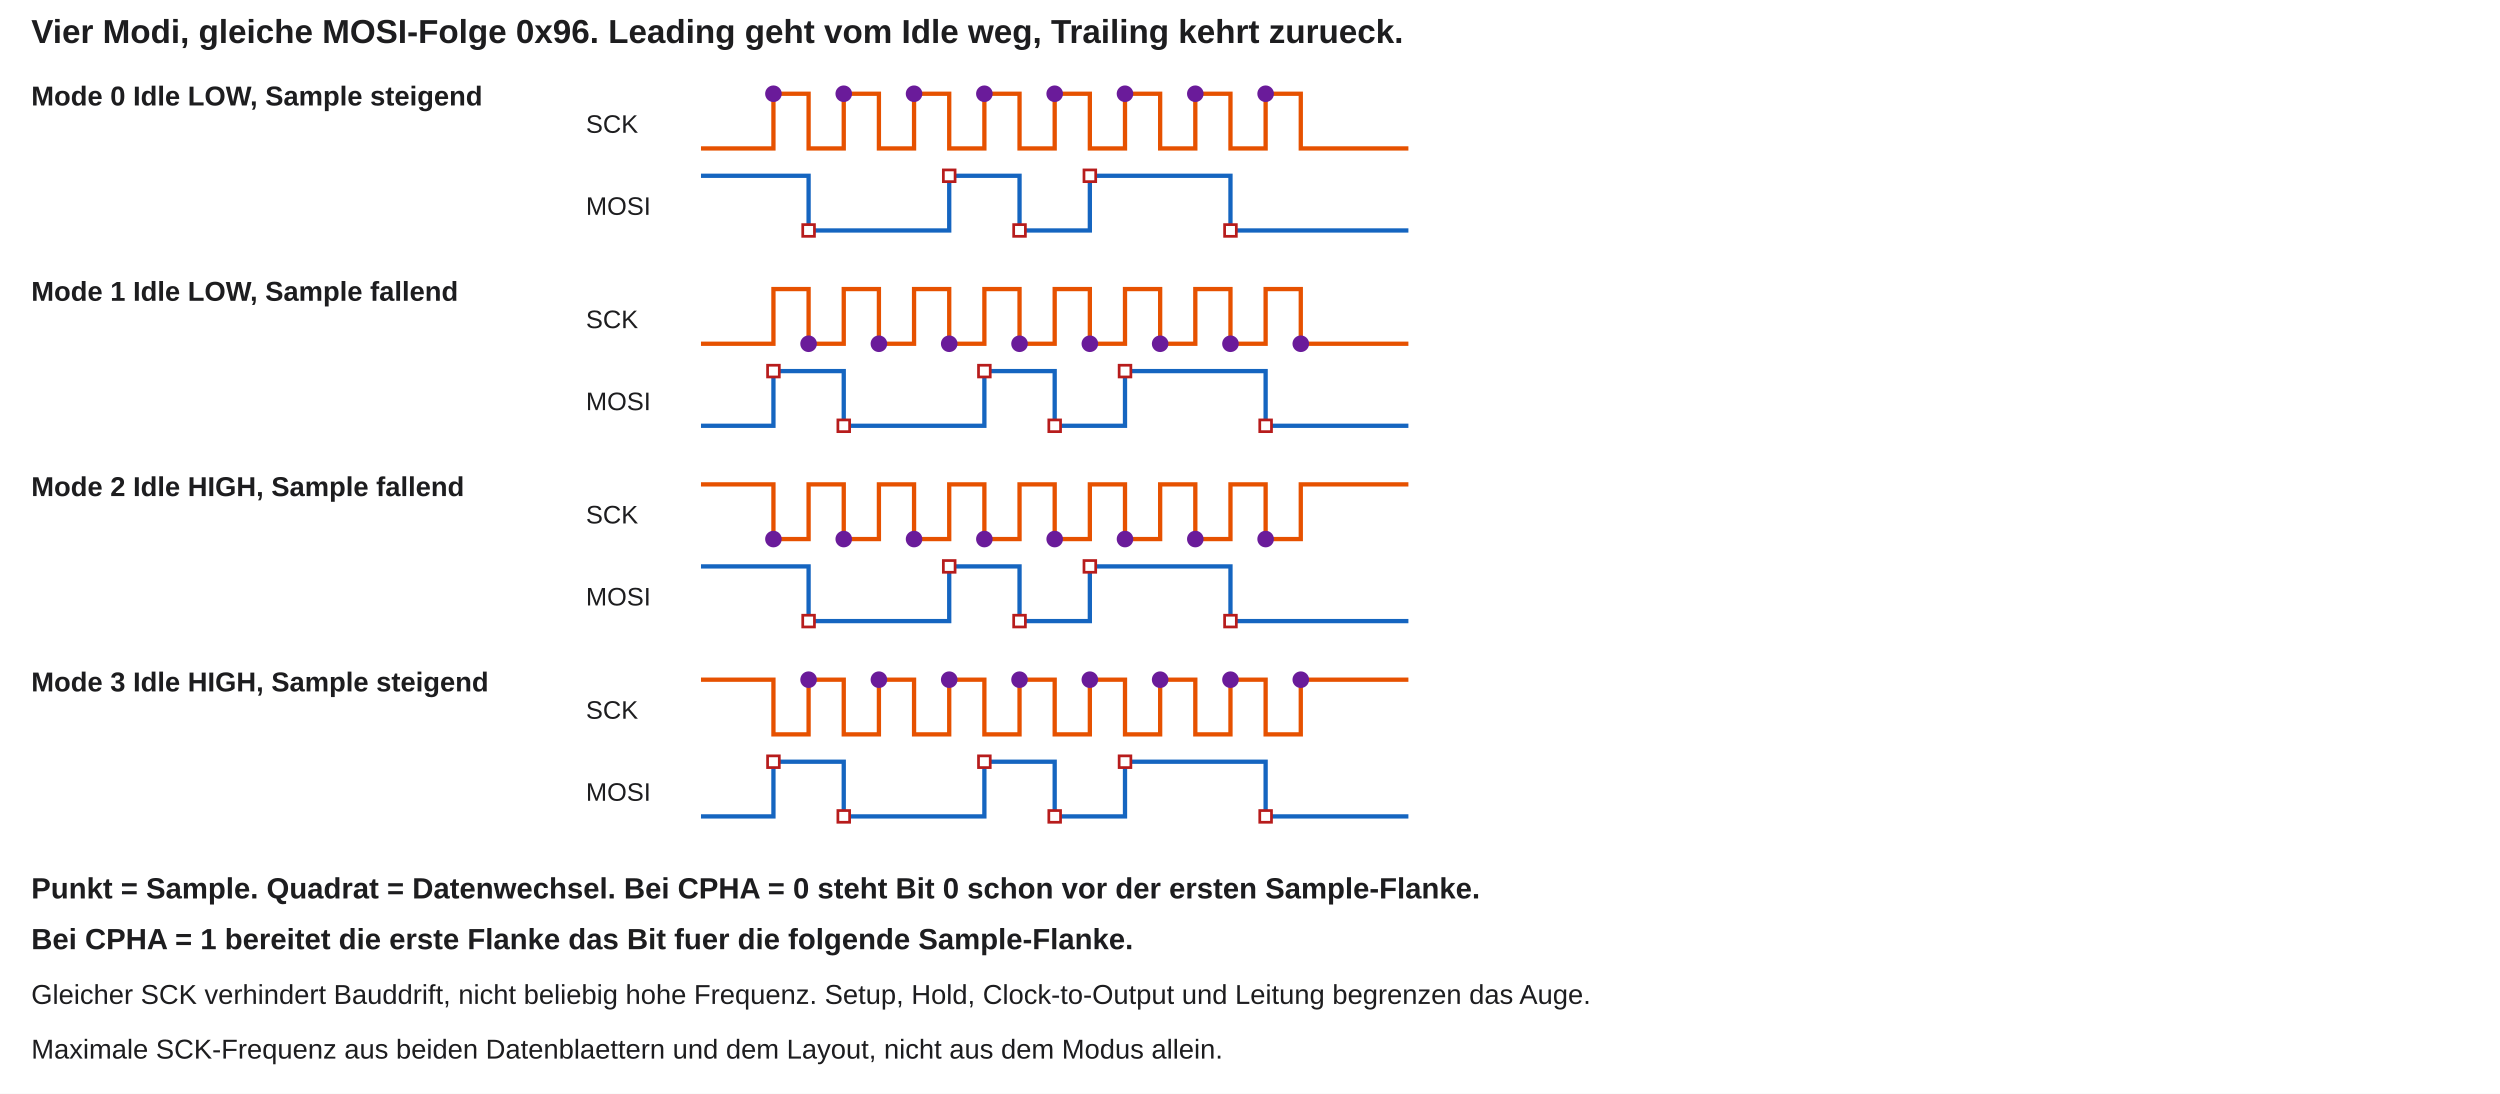
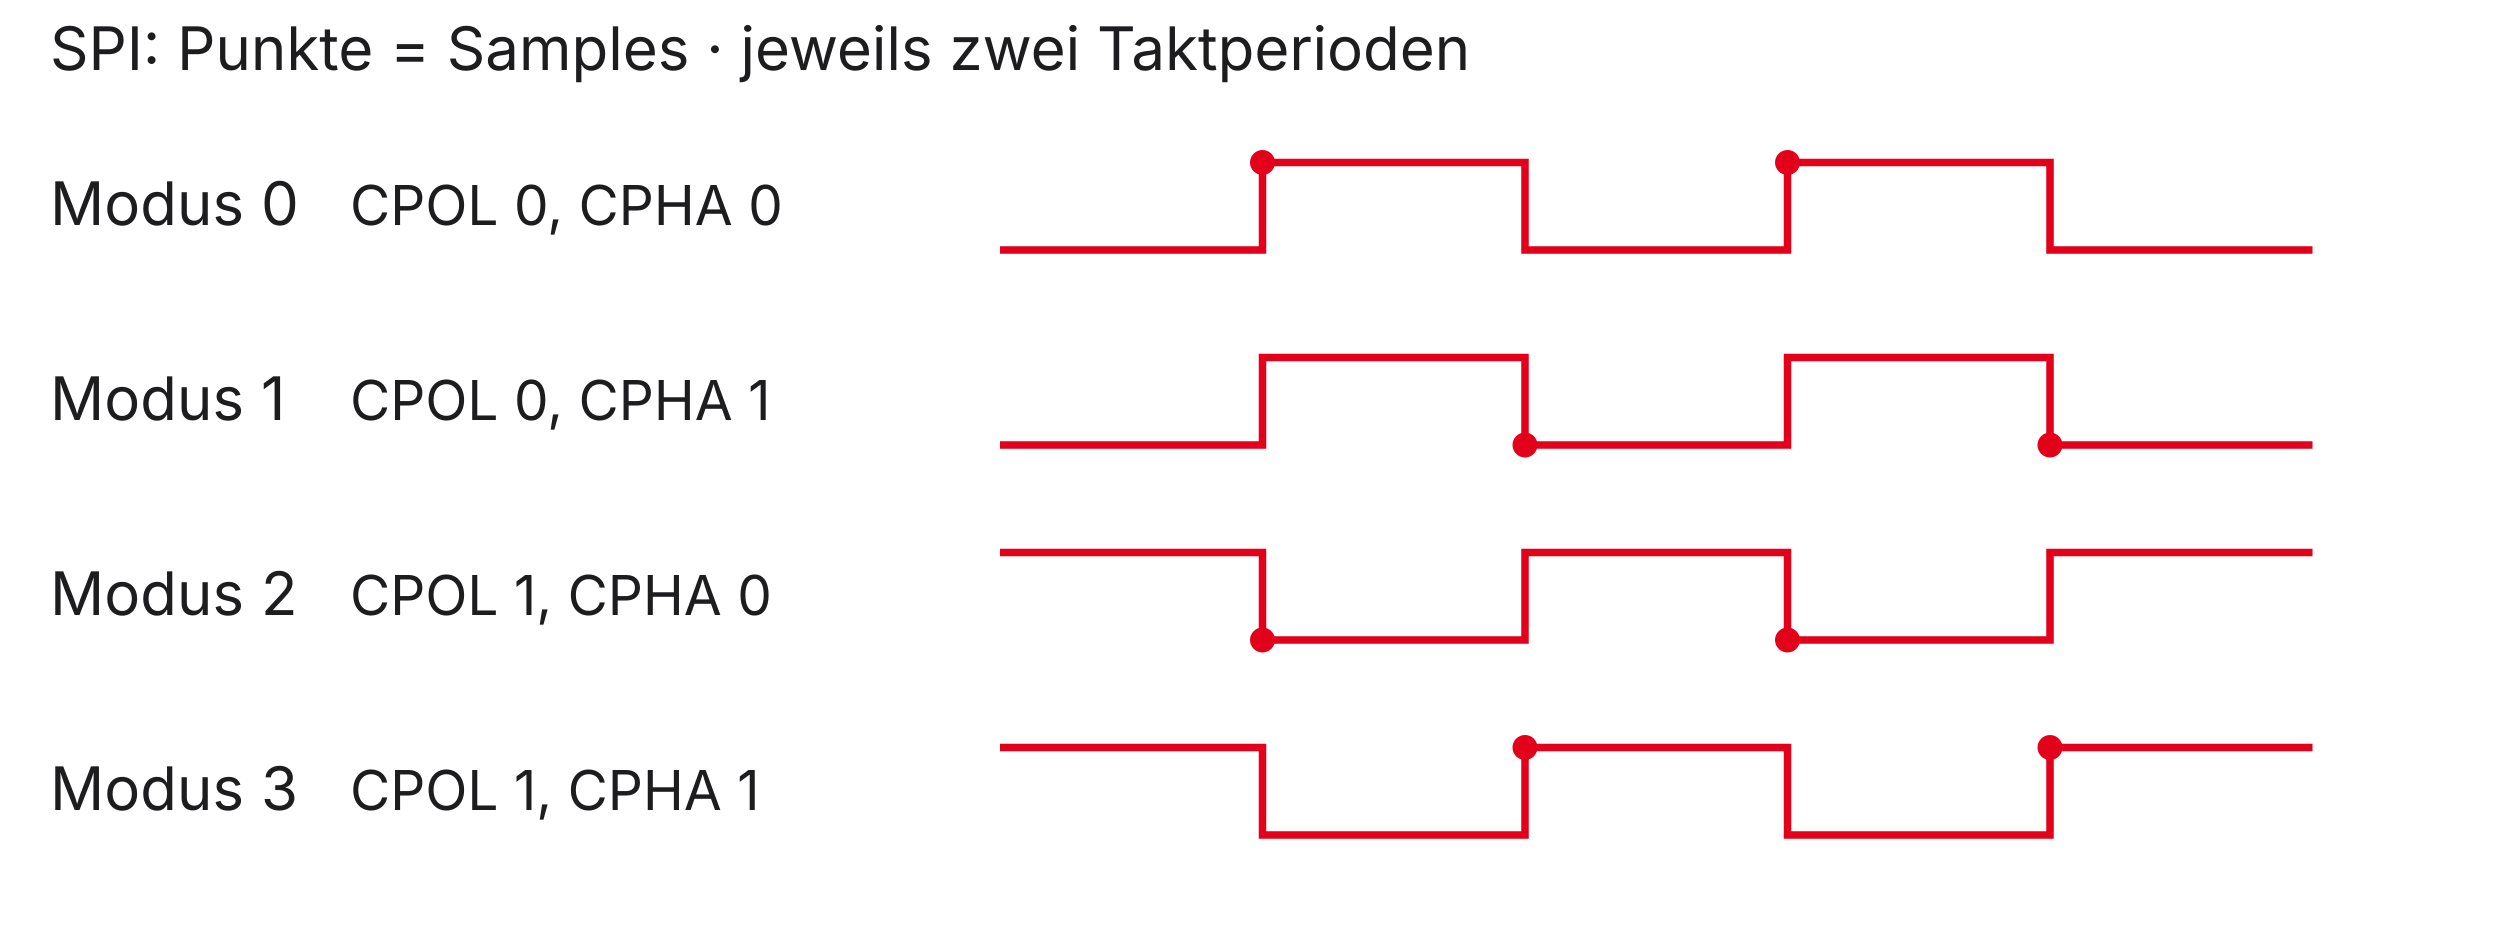
- <svg xmlns="http://www.w3.org/2000/svg" viewBox="0 0 1280 560" width="1280" height="560">
-   <rect width="1280" height="560" fill="#fff" />
-   <style>text{font-family:Arial,Helvetica,sans-serif;fill:#1D1D1F}</style>
-   <text x="16" y="22" font-size="17" font-weight="600" fill="#1D1D1F" text-anchor="start">Vier Modi, gleiche MOSI-Folge 0x96. Leading geht vom Idle weg, Trailing kehrt zurueck.</text>
-   <text x="16" y="54" font-size="14" font-weight="600" fill="#1D1D1F" text-anchor="start">Mode 0  Idle LOW, Sample steigend</text>
-   <polyline points="360.0,76.0 378.0,76.0 378.0,76.0 396.0,76.0 396.0,48.0 414.0,48.0 414.0,76.0 432.0,76.0 432.0,48.0 450.0,48.0 450.0,76.0 468.0,76.0 468.0,48.0 486.0,48.0 486.0,76.0 504.0,76.0 504.0,48.0 522.0,48.0 522.0,76.0 540.0,76.0 540.0,48.0 558.0,48.0 558.0,76.0 576.0,76.0 576.0,48.0 594.0,48.0 594.0,76.0 612.0,76.0 612.0,48.0 630.0,48.0 630.0,76.0 648.0,76.0 648.0,48.0 666.0,48.0 666.0,76.0 684.0,76.0 684.0,76.0 702.0,76.0 702.0,76.0 720.0,76.0" fill="none" stroke="#E65100" stroke-width="2.2" stroke-linejoin="miter" stroke-linecap="square" />
-   <polyline points="360.0,90.0 378.0,90.0 378.0,90.0 396.0,90.0 396.0,90.0 414.0,90.0 414.0,118.0 432.0,118.0 432.0,118.0 450.0,118.0 450.0,118.0 468.0,118.0 468.0,118.0 486.0,118.0 486.0,90.0 504.0,90.0 504.0,90.0 522.0,90.0 522.0,118.0 540.0,118.0 540.0,118.0 558.0,118.0 558.0,90.0 576.0,90.0 576.0,90.0 594.0,90.0 594.0,90.0 612.0,90.0 612.0,90.0 630.0,90.0 630.0,118.0 648.0,118.0 648.0,118.0 666.0,118.0 666.0,118.0 684.0,118.0 684.0,118.0 702.0,118.0 702.0,118.0 720.0,118.0" fill="none" stroke="#1565C0" stroke-width="2.2" stroke-linejoin="miter" stroke-linecap="square" />
-   <text x="300" y="68" font-size="13" font-weight="400" fill="#E65100" text-anchor="start">SCK</text>
-   <text x="300" y="110" font-size="13" font-weight="400" fill="#1565C0" text-anchor="start">MOSI</text>
-   <circle cx="396.0" cy="48.0" r="3.5" fill="#6A1B9A" stroke="#6A1B9A" stroke-width="1.5" />
-   <circle cx="432.0" cy="48.0" r="3.5" fill="#6A1B9A" stroke="#6A1B9A" stroke-width="1.5" />
-   <circle cx="468.0" cy="48.0" r="3.5" fill="#6A1B9A" stroke="#6A1B9A" stroke-width="1.5" />
-   <circle cx="504.0" cy="48.0" r="3.5" fill="#6A1B9A" stroke="#6A1B9A" stroke-width="1.5" />
-   <circle cx="540.0" cy="48.0" r="3.5" fill="#6A1B9A" stroke="#6A1B9A" stroke-width="1.5" />
-   <circle cx="576.0" cy="48.0" r="3.5" fill="#6A1B9A" stroke="#6A1B9A" stroke-width="1.5" />
-   <circle cx="612.0" cy="48.0" r="3.5" fill="#6A1B9A" stroke="#6A1B9A" stroke-width="1.5" />
-   <circle cx="648.0" cy="48.0" r="3.5" fill="#6A1B9A" stroke="#6A1B9A" stroke-width="1.5" />
-   <rect x="411" y="115" width="6" height="6" fill="#fff" stroke="#B71C1C" stroke-width="1.4" />
-   <rect x="483" y="87" width="6" height="6" fill="#fff" stroke="#B71C1C" stroke-width="1.4" />
-   <rect x="519" y="115" width="6" height="6" fill="#fff" stroke="#B71C1C" stroke-width="1.4" />
-   <rect x="555" y="87" width="6" height="6" fill="#fff" stroke="#B71C1C" stroke-width="1.4" />
-   <rect x="627" y="115" width="6" height="6" fill="#fff" stroke="#B71C1C" stroke-width="1.4" />
-   <text x="16" y="154" font-size="14" font-weight="600" fill="#1D1D1F" text-anchor="start">Mode 1  Idle LOW, Sample fallend</text>
-   <polyline points="360.0,176.0 378.0,176.0 378.0,176.0 396.0,176.0 396.0,148.0 414.0,148.0 414.0,176.0 432.0,176.0 432.0,148.0 450.0,148.0 450.0,176.0 468.0,176.0 468.0,148.0 486.0,148.0 486.0,176.0 504.0,176.0 504.0,148.0 522.0,148.0 522.0,176.0 540.0,176.0 540.0,148.0 558.0,148.0 558.0,176.0 576.0,176.0 576.0,148.0 594.0,148.0 594.0,176.0 612.0,176.0 612.0,148.0 630.0,148.0 630.0,176.0 648.0,176.0 648.0,148.0 666.0,148.0 666.0,176.0 684.0,176.0 684.0,176.0 702.0,176.0 702.0,176.0 720.0,176.0" fill="none" stroke="#E65100" stroke-width="2.2" stroke-linejoin="miter" stroke-linecap="square" />
-   <polyline points="360.0,218.0 378.0,218.0 378.0,218.0 396.0,218.0 396.0,190.0 414.0,190.0 414.0,190.0 432.0,190.0 432.0,218.0 450.0,218.0 450.0,218.0 468.0,218.0 468.0,218.0 486.0,218.0 486.0,218.0 504.0,218.0 504.0,190.0 522.0,190.0 522.0,190.0 540.0,190.0 540.0,218.0 558.0,218.0 558.0,218.0 576.0,218.0 576.0,190.0 594.0,190.0 594.0,190.0 612.0,190.0 612.0,190.0 630.0,190.0 630.0,190.0 648.0,190.0 648.0,218.0 666.0,218.0 666.0,218.0 684.0,218.0 684.0,218.0 702.0,218.0 702.0,218.0 720.0,218.0" fill="none" stroke="#1565C0" stroke-width="2.2" stroke-linejoin="miter" stroke-linecap="square" />
-   <text x="300" y="168" font-size="13" font-weight="400" fill="#E65100" text-anchor="start">SCK</text>
-   <text x="300" y="210" font-size="13" font-weight="400" fill="#1565C0" text-anchor="start">MOSI</text>
-   <circle cx="414.0" cy="176.0" r="3.5" fill="#6A1B9A" stroke="#6A1B9A" stroke-width="1.5" />
-   <circle cx="450.0" cy="176.0" r="3.5" fill="#6A1B9A" stroke="#6A1B9A" stroke-width="1.5" />
-   <circle cx="486.0" cy="176.0" r="3.5" fill="#6A1B9A" stroke="#6A1B9A" stroke-width="1.5" />
-   <circle cx="522.0" cy="176.0" r="3.5" fill="#6A1B9A" stroke="#6A1B9A" stroke-width="1.5" />
-   <circle cx="558.0" cy="176.0" r="3.5" fill="#6A1B9A" stroke="#6A1B9A" stroke-width="1.5" />
-   <circle cx="594.0" cy="176.0" r="3.5" fill="#6A1B9A" stroke="#6A1B9A" stroke-width="1.5" />
-   <circle cx="630.0" cy="176.0" r="3.5" fill="#6A1B9A" stroke="#6A1B9A" stroke-width="1.5" />
-   <circle cx="666.0" cy="176.0" r="3.5" fill="#6A1B9A" stroke="#6A1B9A" stroke-width="1.5" />
-   <rect x="393" y="187" width="6" height="6" fill="#fff" stroke="#B71C1C" stroke-width="1.4" />
-   <rect x="429" y="215" width="6" height="6" fill="#fff" stroke="#B71C1C" stroke-width="1.4" />
-   <rect x="501" y="187" width="6" height="6" fill="#fff" stroke="#B71C1C" stroke-width="1.4" />
-   <rect x="537" y="215" width="6" height="6" fill="#fff" stroke="#B71C1C" stroke-width="1.4" />
-   <rect x="573" y="187" width="6" height="6" fill="#fff" stroke="#B71C1C" stroke-width="1.4" />
-   <rect x="645" y="215" width="6" height="6" fill="#fff" stroke="#B71C1C" stroke-width="1.4" />
-   <text x="16" y="254" font-size="14" font-weight="600" fill="#1D1D1F" text-anchor="start">Mode 2  Idle HIGH, Sample fallend</text>
-   <polyline points="360.0,248.0 378.0,248.0 378.0,248.0 396.0,248.0 396.0,276.0 414.0,276.0 414.0,248.0 432.0,248.0 432.0,276.0 450.0,276.0 450.0,248.0 468.0,248.0 468.0,276.0 486.0,276.0 486.0,248.0 504.0,248.0 504.0,276.0 522.0,276.0 522.0,248.0 540.0,248.0 540.0,276.0 558.0,276.0 558.0,248.0 576.0,248.0 576.0,276.0 594.0,276.0 594.0,248.0 612.0,248.0 612.0,276.0 630.0,276.0 630.0,248.0 648.0,248.0 648.0,276.0 666.0,276.0 666.0,248.0 684.0,248.0 684.0,248.0 702.0,248.0 702.0,248.0 720.0,248.0" fill="none" stroke="#E65100" stroke-width="2.2" stroke-linejoin="miter" stroke-linecap="square" />
-   <polyline points="360.0,290.0 378.0,290.0 378.0,290.0 396.0,290.0 396.0,290.0 414.0,290.0 414.0,318.0 432.0,318.0 432.0,318.0 450.0,318.0 450.0,318.0 468.0,318.0 468.0,318.0 486.0,318.0 486.0,290.0 504.0,290.0 504.0,290.0 522.0,290.0 522.0,318.0 540.0,318.0 540.0,318.0 558.0,318.0 558.0,290.0 576.0,290.0 576.0,290.0 594.0,290.0 594.0,290.0 612.0,290.0 612.0,290.0 630.0,290.0 630.0,318.0 648.0,318.0 648.0,318.0 666.0,318.0 666.0,318.0 684.0,318.0 684.0,318.0 702.0,318.0 702.0,318.0 720.0,318.0" fill="none" stroke="#1565C0" stroke-width="2.2" stroke-linejoin="miter" stroke-linecap="square" />
-   <text x="300" y="268" font-size="13" font-weight="400" fill="#E65100" text-anchor="start">SCK</text>
-   <text x="300" y="310" font-size="13" font-weight="400" fill="#1565C0" text-anchor="start">MOSI</text>
-   <circle cx="396.0" cy="276.0" r="3.5" fill="#6A1B9A" stroke="#6A1B9A" stroke-width="1.5" />
-   <circle cx="432.0" cy="276.0" r="3.5" fill="#6A1B9A" stroke="#6A1B9A" stroke-width="1.5" />
-   <circle cx="468.0" cy="276.0" r="3.5" fill="#6A1B9A" stroke="#6A1B9A" stroke-width="1.5" />
-   <circle cx="504.0" cy="276.0" r="3.5" fill="#6A1B9A" stroke="#6A1B9A" stroke-width="1.5" />
-   <circle cx="540.0" cy="276.0" r="3.5" fill="#6A1B9A" stroke="#6A1B9A" stroke-width="1.5" />
-   <circle cx="576.0" cy="276.0" r="3.5" fill="#6A1B9A" stroke="#6A1B9A" stroke-width="1.5" />
-   <circle cx="612.0" cy="276.0" r="3.5" fill="#6A1B9A" stroke="#6A1B9A" stroke-width="1.5" />
-   <circle cx="648.0" cy="276.0" r="3.5" fill="#6A1B9A" stroke="#6A1B9A" stroke-width="1.5" />
-   <rect x="411" y="315" width="6" height="6" fill="#fff" stroke="#B71C1C" stroke-width="1.4" />
-   <rect x="483" y="287" width="6" height="6" fill="#fff" stroke="#B71C1C" stroke-width="1.4" />
-   <rect x="519" y="315" width="6" height="6" fill="#fff" stroke="#B71C1C" stroke-width="1.4" />
-   <rect x="555" y="287" width="6" height="6" fill="#fff" stroke="#B71C1C" stroke-width="1.4" />
-   <rect x="627" y="315" width="6" height="6" fill="#fff" stroke="#B71C1C" stroke-width="1.4" />
-   <text x="16" y="354" font-size="14" font-weight="600" fill="#1D1D1F" text-anchor="start">Mode 3  Idle HIGH, Sample steigend</text>
-   <polyline points="360.0,348.0 378.0,348.0 378.0,348.0 396.0,348.0 396.0,376.0 414.0,376.0 414.0,348.0 432.0,348.0 432.0,376.0 450.0,376.0 450.0,348.0 468.0,348.0 468.0,376.0 486.0,376.0 486.0,348.0 504.0,348.0 504.0,376.0 522.0,376.0 522.0,348.0 540.0,348.0 540.0,376.0 558.0,376.0 558.0,348.0 576.0,348.0 576.0,376.0 594.0,376.0 594.0,348.0 612.0,348.0 612.0,376.0 630.0,376.0 630.0,348.0 648.0,348.0 648.0,376.0 666.0,376.0 666.0,348.0 684.0,348.0 684.0,348.0 702.0,348.0 702.0,348.0 720.0,348.0" fill="none" stroke="#E65100" stroke-width="2.2" stroke-linejoin="miter" stroke-linecap="square" />
-   <polyline points="360.0,418.0 378.0,418.0 378.0,418.0 396.0,418.0 396.0,390.0 414.0,390.0 414.0,390.0 432.0,390.0 432.0,418.0 450.0,418.0 450.0,418.0 468.0,418.0 468.0,418.0 486.0,418.0 486.0,418.0 504.0,418.0 504.0,390.0 522.0,390.0 522.0,390.0 540.0,390.0 540.0,418.0 558.0,418.0 558.0,418.0 576.0,418.0 576.0,390.0 594.0,390.0 594.0,390.0 612.0,390.0 612.0,390.0 630.0,390.0 630.0,390.0 648.0,390.0 648.0,418.0 666.0,418.0 666.0,418.0 684.0,418.0 684.0,418.0 702.0,418.0 702.0,418.0 720.0,418.0" fill="none" stroke="#1565C0" stroke-width="2.2" stroke-linejoin="miter" stroke-linecap="square" />
-   <text x="300" y="368" font-size="13" font-weight="400" fill="#E65100" text-anchor="start">SCK</text>
-   <text x="300" y="410" font-size="13" font-weight="400" fill="#1565C0" text-anchor="start">MOSI</text>
-   <circle cx="414.0" cy="348.0" r="3.5" fill="#6A1B9A" stroke="#6A1B9A" stroke-width="1.5" />
-   <circle cx="450.0" cy="348.0" r="3.5" fill="#6A1B9A" stroke="#6A1B9A" stroke-width="1.5" />
-   <circle cx="486.0" cy="348.0" r="3.5" fill="#6A1B9A" stroke="#6A1B9A" stroke-width="1.5" />
-   <circle cx="522.0" cy="348.0" r="3.5" fill="#6A1B9A" stroke="#6A1B9A" stroke-width="1.5" />
-   <circle cx="558.0" cy="348.0" r="3.5" fill="#6A1B9A" stroke="#6A1B9A" stroke-width="1.5" />
-   <circle cx="594.0" cy="348.0" r="3.5" fill="#6A1B9A" stroke="#6A1B9A" stroke-width="1.5" />
-   <circle cx="630.0" cy="348.0" r="3.5" fill="#6A1B9A" stroke="#6A1B9A" stroke-width="1.5" />
-   <circle cx="666.0" cy="348.0" r="3.5" fill="#6A1B9A" stroke="#6A1B9A" stroke-width="1.5" />
-   <rect x="393" y="387" width="6" height="6" fill="#fff" stroke="#B71C1C" stroke-width="1.4" />
-   <rect x="429" y="415" width="6" height="6" fill="#fff" stroke="#B71C1C" stroke-width="1.4" />
-   <rect x="501" y="387" width="6" height="6" fill="#fff" stroke="#B71C1C" stroke-width="1.4" />
-   <rect x="537" y="415" width="6" height="6" fill="#fff" stroke="#B71C1C" stroke-width="1.4" />
-   <rect x="573" y="387" width="6" height="6" fill="#fff" stroke="#B71C1C" stroke-width="1.4" />
-   <rect x="645" y="415" width="6" height="6" fill="#fff" stroke="#B71C1C" stroke-width="1.4" />
-   <text x="16" y="460" font-size="15" font-weight="600" fill="#1D1D1F" text-anchor="start">Punkt = Sample. Quadrat = Datenwechsel. Bei CPHA = 0 steht Bit 0 schon vor der ersten Sample-Flanke.</text>
-   <text x="16" y="486" font-size="15" font-weight="600" fill="#1D1D1F" text-anchor="start">Bei CPHA = 1 bereitet die erste Flanke das Bit fuer die folgende Sample-Flanke.</text>
-   <text x="16" y="514" font-size="14" font-weight="400" fill="#5F6368" text-anchor="start">Gleicher SCK verhindert Bauddrift, nicht beliebig hohe Frequenz. Setup, Hold, Clock-to-Output und Leitung begrenzen das Auge.</text>
-   <text x="16" y="542" font-size="14" font-weight="400" fill="#5F6368" text-anchor="start">Maximale SCK-Frequenz aus beiden Datenblaettern und dem Layout, nicht aus dem Modus allein.</text>
+ <svg xmlns="http://www.w3.org/2000/svg" width="1000" height="380" viewBox="0 0 1000 380" role="img" aria-labelledby="title">
+   <style>text{font-family:Inter,Arial,Helvetica,sans-serif;font-weight:400}</style>
+   <defs>
+     <marker id="arrow" markerWidth="10" markerHeight="10" refX="8" refY="3" orient="auto" markerUnits="strokeWidth">
+       <path d="M0,0 L8,3 L0,6" fill="#1D1D1F" />
+     </marker>
+   </defs>
+   <rect width="1000" height="380" fill="#FFFFFF" />
+   <text x="20" y="28" font-size="24" fill="#1D1D1F" text-anchor="start">SPI: Punkte = Samples · jeweils zwei Taktperioden</text>
+   <text x="20" y="90" font-size="24" fill="#1D1D1F" text-anchor="start">Modus 0</text>
+   <text x="140" y="90" font-size="22" fill="#1D1D1F" text-anchor="start">CPOL 0, CPHA 0</text>
+   <polyline points="400.000,100.000 505.000,100.000 505.000,100.000 505.000,65.000 610.000,65.000 610.000,65.000 610.000,100.000 715.000,100.000 715.000,100.000 715.000,65.000 820.000,65.000 820.000,65.000 820.000,100.000 925.000,100.000" fill="none" stroke="#E2001A" stroke-width="3" />
+   <circle cx="505" cy="65" r="5" fill="#E2001A" />
+   <circle cx="715" cy="65" r="5" fill="#E2001A" />
+   <text x="20" y="168" font-size="24" fill="#1D1D1F" text-anchor="start">Modus 1</text>
+   <text x="140" y="168" font-size="22" fill="#1D1D1F" text-anchor="start">CPOL 0, CPHA 1</text>
+   <polyline points="400.000,178.000 505.000,178.000 505.000,178.000 505.000,143.000 610.000,143.000 610.000,143.000 610.000,178.000 715.000,178.000 715.000,178.000 715.000,143.000 820.000,143.000 820.000,143.000 820.000,178.000 925.000,178.000" fill="none" stroke="#E2001A" stroke-width="3" />
+   <circle cx="610" cy="178" r="5" fill="#E2001A" />
+   <circle cx="820" cy="178" r="5" fill="#E2001A" />
+   <text x="20" y="246" font-size="24" fill="#1D1D1F" text-anchor="start">Modus 2</text>
+   <text x="140" y="246" font-size="22" fill="#1D1D1F" text-anchor="start">CPOL 1, CPHA 0</text>
+   <polyline points="400.000,221.000 505.000,221.000 505.000,221.000 505.000,256.000 610.000,256.000 610.000,256.000 610.000,221.000 715.000,221.000 715.000,221.000 715.000,256.000 820.000,256.000 820.000,256.000 820.000,221.000 925.000,221.000" fill="none" stroke="#E2001A" stroke-width="3" />
+   <circle cx="505" cy="256" r="5" fill="#E2001A" />
+   <circle cx="715" cy="256" r="5" fill="#E2001A" />
+   <text x="20" y="324" font-size="24" fill="#1D1D1F" text-anchor="start">Modus 3</text>
+   <text x="140" y="324" font-size="22" fill="#1D1D1F" text-anchor="start">CPOL 1, CPHA 1</text>
+   <polyline points="400.000,299.000 505.000,299.000 505.000,299.000 505.000,334.000 610.000,334.000 610.000,334.000 610.000,299.000 715.000,299.000 715.000,299.000 715.000,334.000 820.000,334.000 820.000,334.000 820.000,299.000 925.000,299.000" fill="none" stroke="#E2001A" stroke-width="3" />
+   <circle cx="610" cy="299" r="5" fill="#E2001A" />
+   <circle cx="820" cy="299" r="5" fill="#E2001A" />
</svg>
